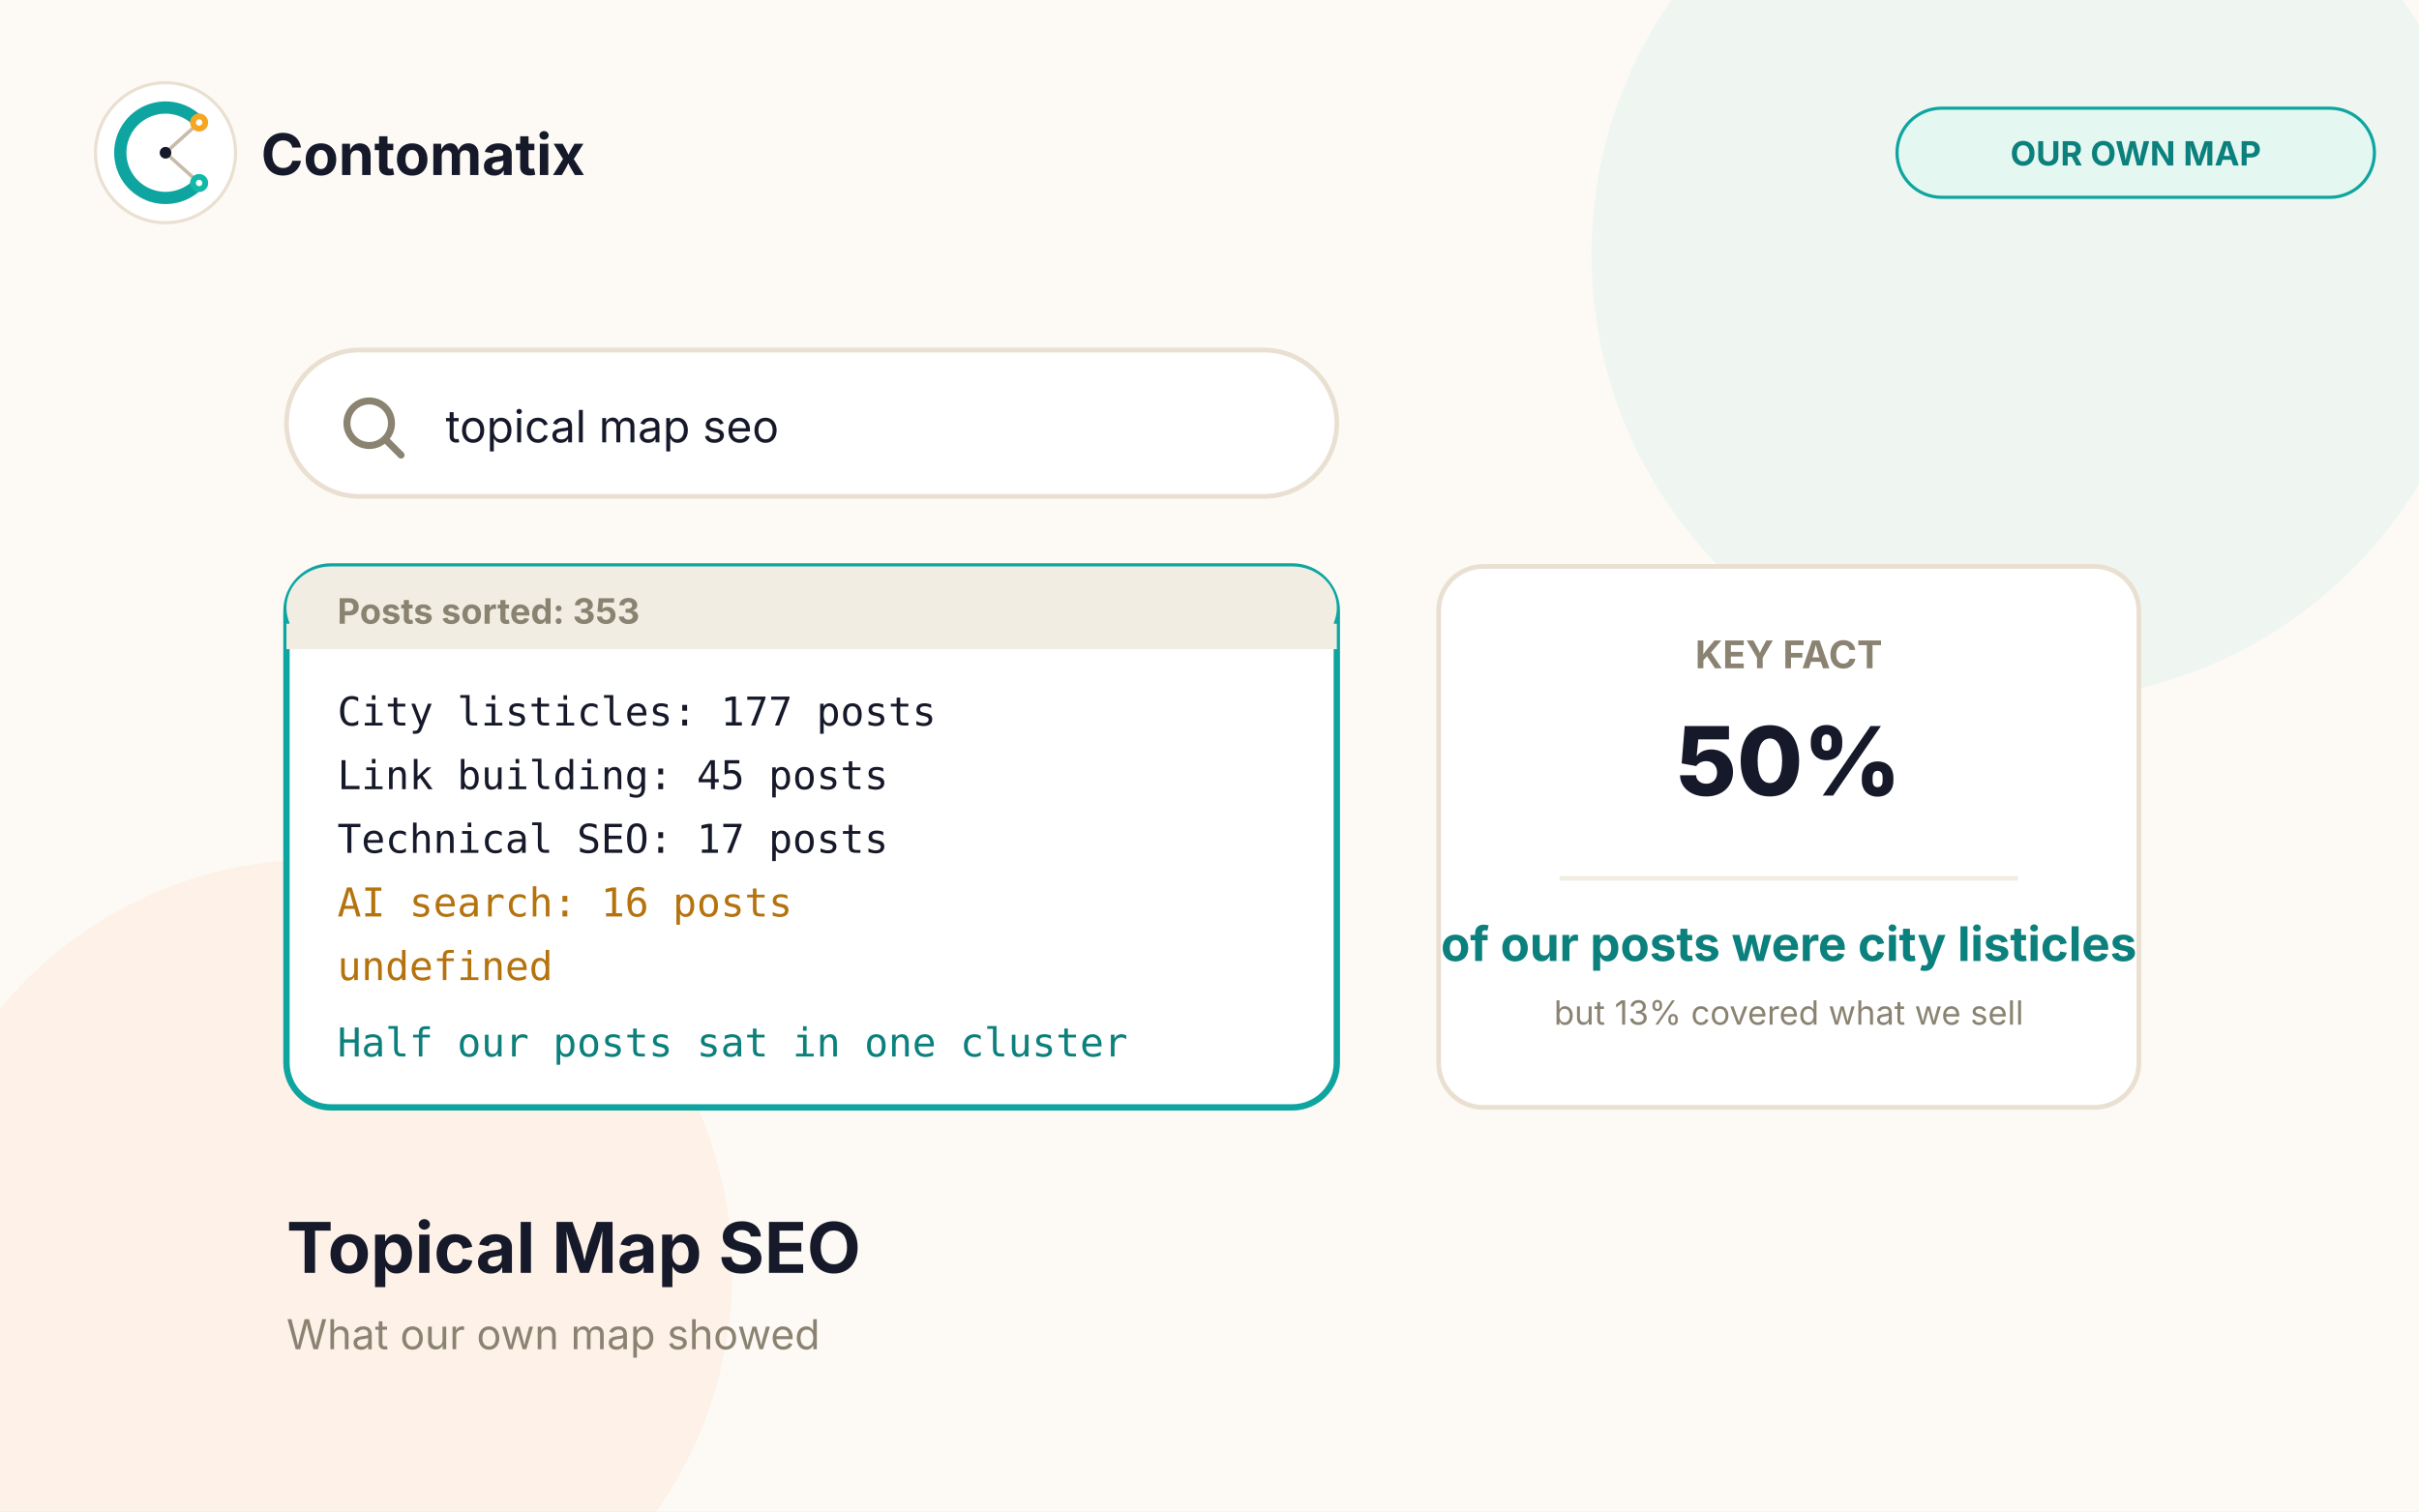
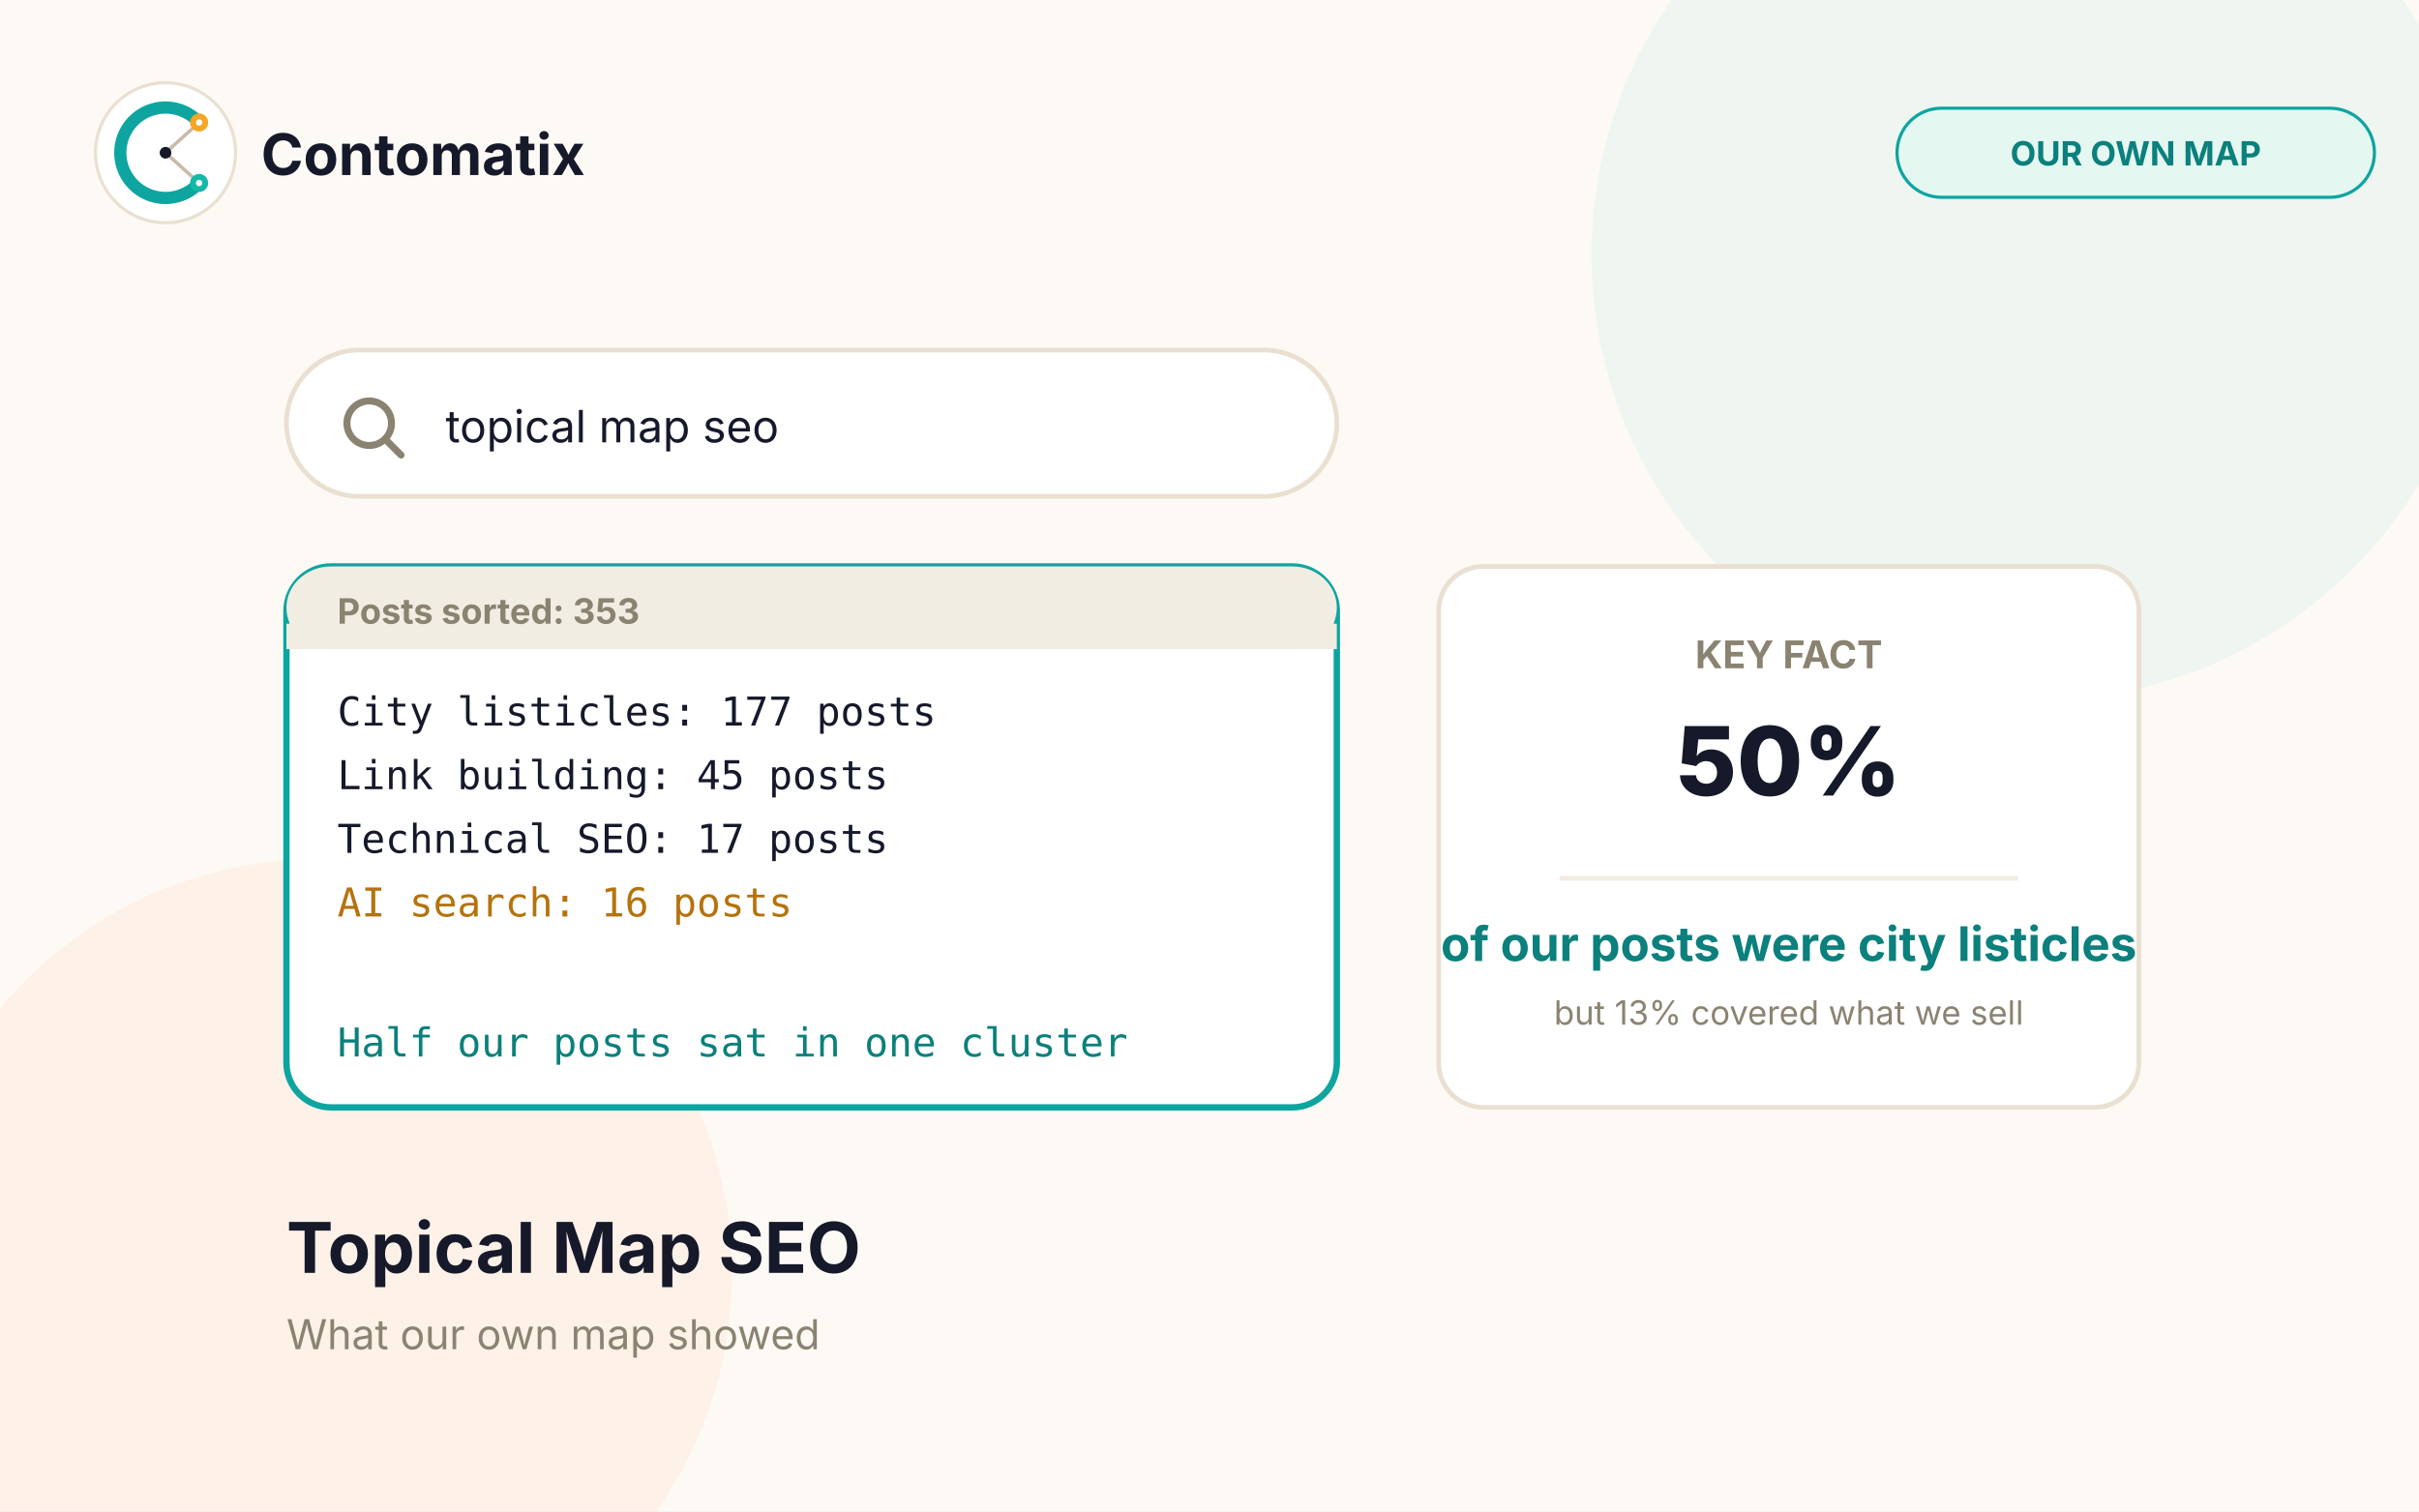
<svg xmlns="http://www.w3.org/2000/svg" viewBox="0 0 760 475" font-family="Inter, -apple-system, sans-serif">
  <rect width="760" height="475" fill="#FDFAF5" />
  <circle cx="640" cy="80" r="140" fill="rgba(20,184,166,0.06)" />
  <circle cx="100" cy="400" r="130" fill="rgba(249,115,22,0.06)" />
  <g>
    <circle cx="52" cy="48" r="22" fill="#FFFFFF" stroke="#EAE0D2" />
    <g transform="translate(30,26) scale(0.9167)">
      <path d="M 35.52 13.63 A 15.5 15.5 0 1 0 35.52 34.37" fill="none" stroke="#0EA5A0" stroke-width="4.2" stroke-linecap="round" />
      <line x1="35.52" y1="13.63" x2="24" y2="24" stroke="#C9BBA9" stroke-width="1.2" />
      <line x1="35.52" y1="34.37" x2="24" y2="24" stroke="#C9BBA9" stroke-width="1.2" />
      <circle cx="35.52" cy="13.63" r="3.1" fill="#F5A623" />
      <circle cx="35.52" cy="13.63" r="1.1" fill="#FFFFFF" />
      <circle cx="35.52" cy="34.37" r="3.1" fill="#14B8A6" />
      <circle cx="35.52" cy="34.37" r="1.1" fill="#FFFFFF" />
      <circle cx="24" cy="24" r="2" fill="#16192A" />
    </g>
    <text x="82" y="55" font-size="18" font-weight="700" fill="#16192A">Contomatix</text>
  </g>
  <rect x="596" y="34" width="150" height="28" rx="14" fill="#E5F7F1" stroke="#0EA5A0" />
  <text x="671" y="52" font-size="10.5" font-weight="700" fill="#0B807C" text-anchor="middle">OUR OWN MAP</text>
  <g>
    <rect x="90" y="110" width="330" height="46" rx="23" fill="#FFFFFF" stroke="#EAE0D2" stroke-width="1.5" />
    <circle cx="116" cy="133" r="7" fill="none" stroke="#8A8371" stroke-width="2.2" />
    <line x1="121" y1="138" x2="126" y2="143" stroke="#8A8371" stroke-width="2.2" stroke-linecap="round" />
    <text x="140" y="139" font-size="14" fill="#16192A">topical map seo</text>
  </g>
  <g>
    <rect x="90" y="178" width="330" height="170" rx="14" fill="#FFFFFF" stroke="#0EA5A0" stroke-width="2" />
    <rect x="90" y="178" width="330" height="26" rx="14" fill="#F1EDE3" />
    <rect x="90" y="196" width="330" height="8" fill="#F1EDE3" />
    <text x="106" y="196" font-size="11" font-weight="700" fill="#8A8371">Posts sorted: 353</text>
    <text x="106" y="228" font-family="Consolas, monospace" font-size="12.5" fill="#16192A">City listicles: 177 posts</text>
    <text x="106" y="248" font-family="Consolas, monospace" font-size="12.5" fill="#16192A">Link building: 45 posts</text>
    <text x="106" y="268" font-family="Consolas, monospace" font-size="12.5" fill="#16192A">Technical SEO: 17 posts</text>
    <text x="106" y="288" font-family="Consolas, monospace" font-size="12.5" fill="#B5730E">AI search: 16 posts</text>
-     <text x="106" y="308" font-family="Consolas, monospace" font-size="12.5" fill="#B5730E">undefined</text>
+     <text x="106" y="308" font-family="Consolas, monospace" font-size="12.5" fill="#B5730E" />
    <text x="106" y="332" font-family="Consolas, monospace" font-size="12.5" fill="#0B807C">Half our posts sat in one cluster</text>
  </g>
  <g>
    <rect x="452" y="178" width="220" height="170" rx="14" fill="#FFFFFF" stroke="#EAE0D2" stroke-width="1.5" />
    <text x="562" y="210" font-size="12" font-weight="700" fill="#8A8371" text-anchor="middle">KEY FACT</text>
    <text x="562" y="250" font-size="30" font-weight="800" fill="#16192A" text-anchor="middle">50%</text>
    <line x1="490" y1="276" x2="634" y2="276" stroke="#F1EDE3" stroke-width="1.5" />
    <text x="562" y="302" font-size="15" font-weight="700" fill="#0B807C" text-anchor="middle">of our posts were city listicles</text>
    <text x="562" y="322" font-size="10.5" fill="#8A8371" text-anchor="middle">but 13% covered what we sell</text>
  </g>
  <text x="90" y="400" font-size="22" font-weight="700" fill="#16192A">Topical Map SEO</text>
  <text x="90" y="424" font-size="13" fill="#8A8371">What our own map showed</text>
</svg>
